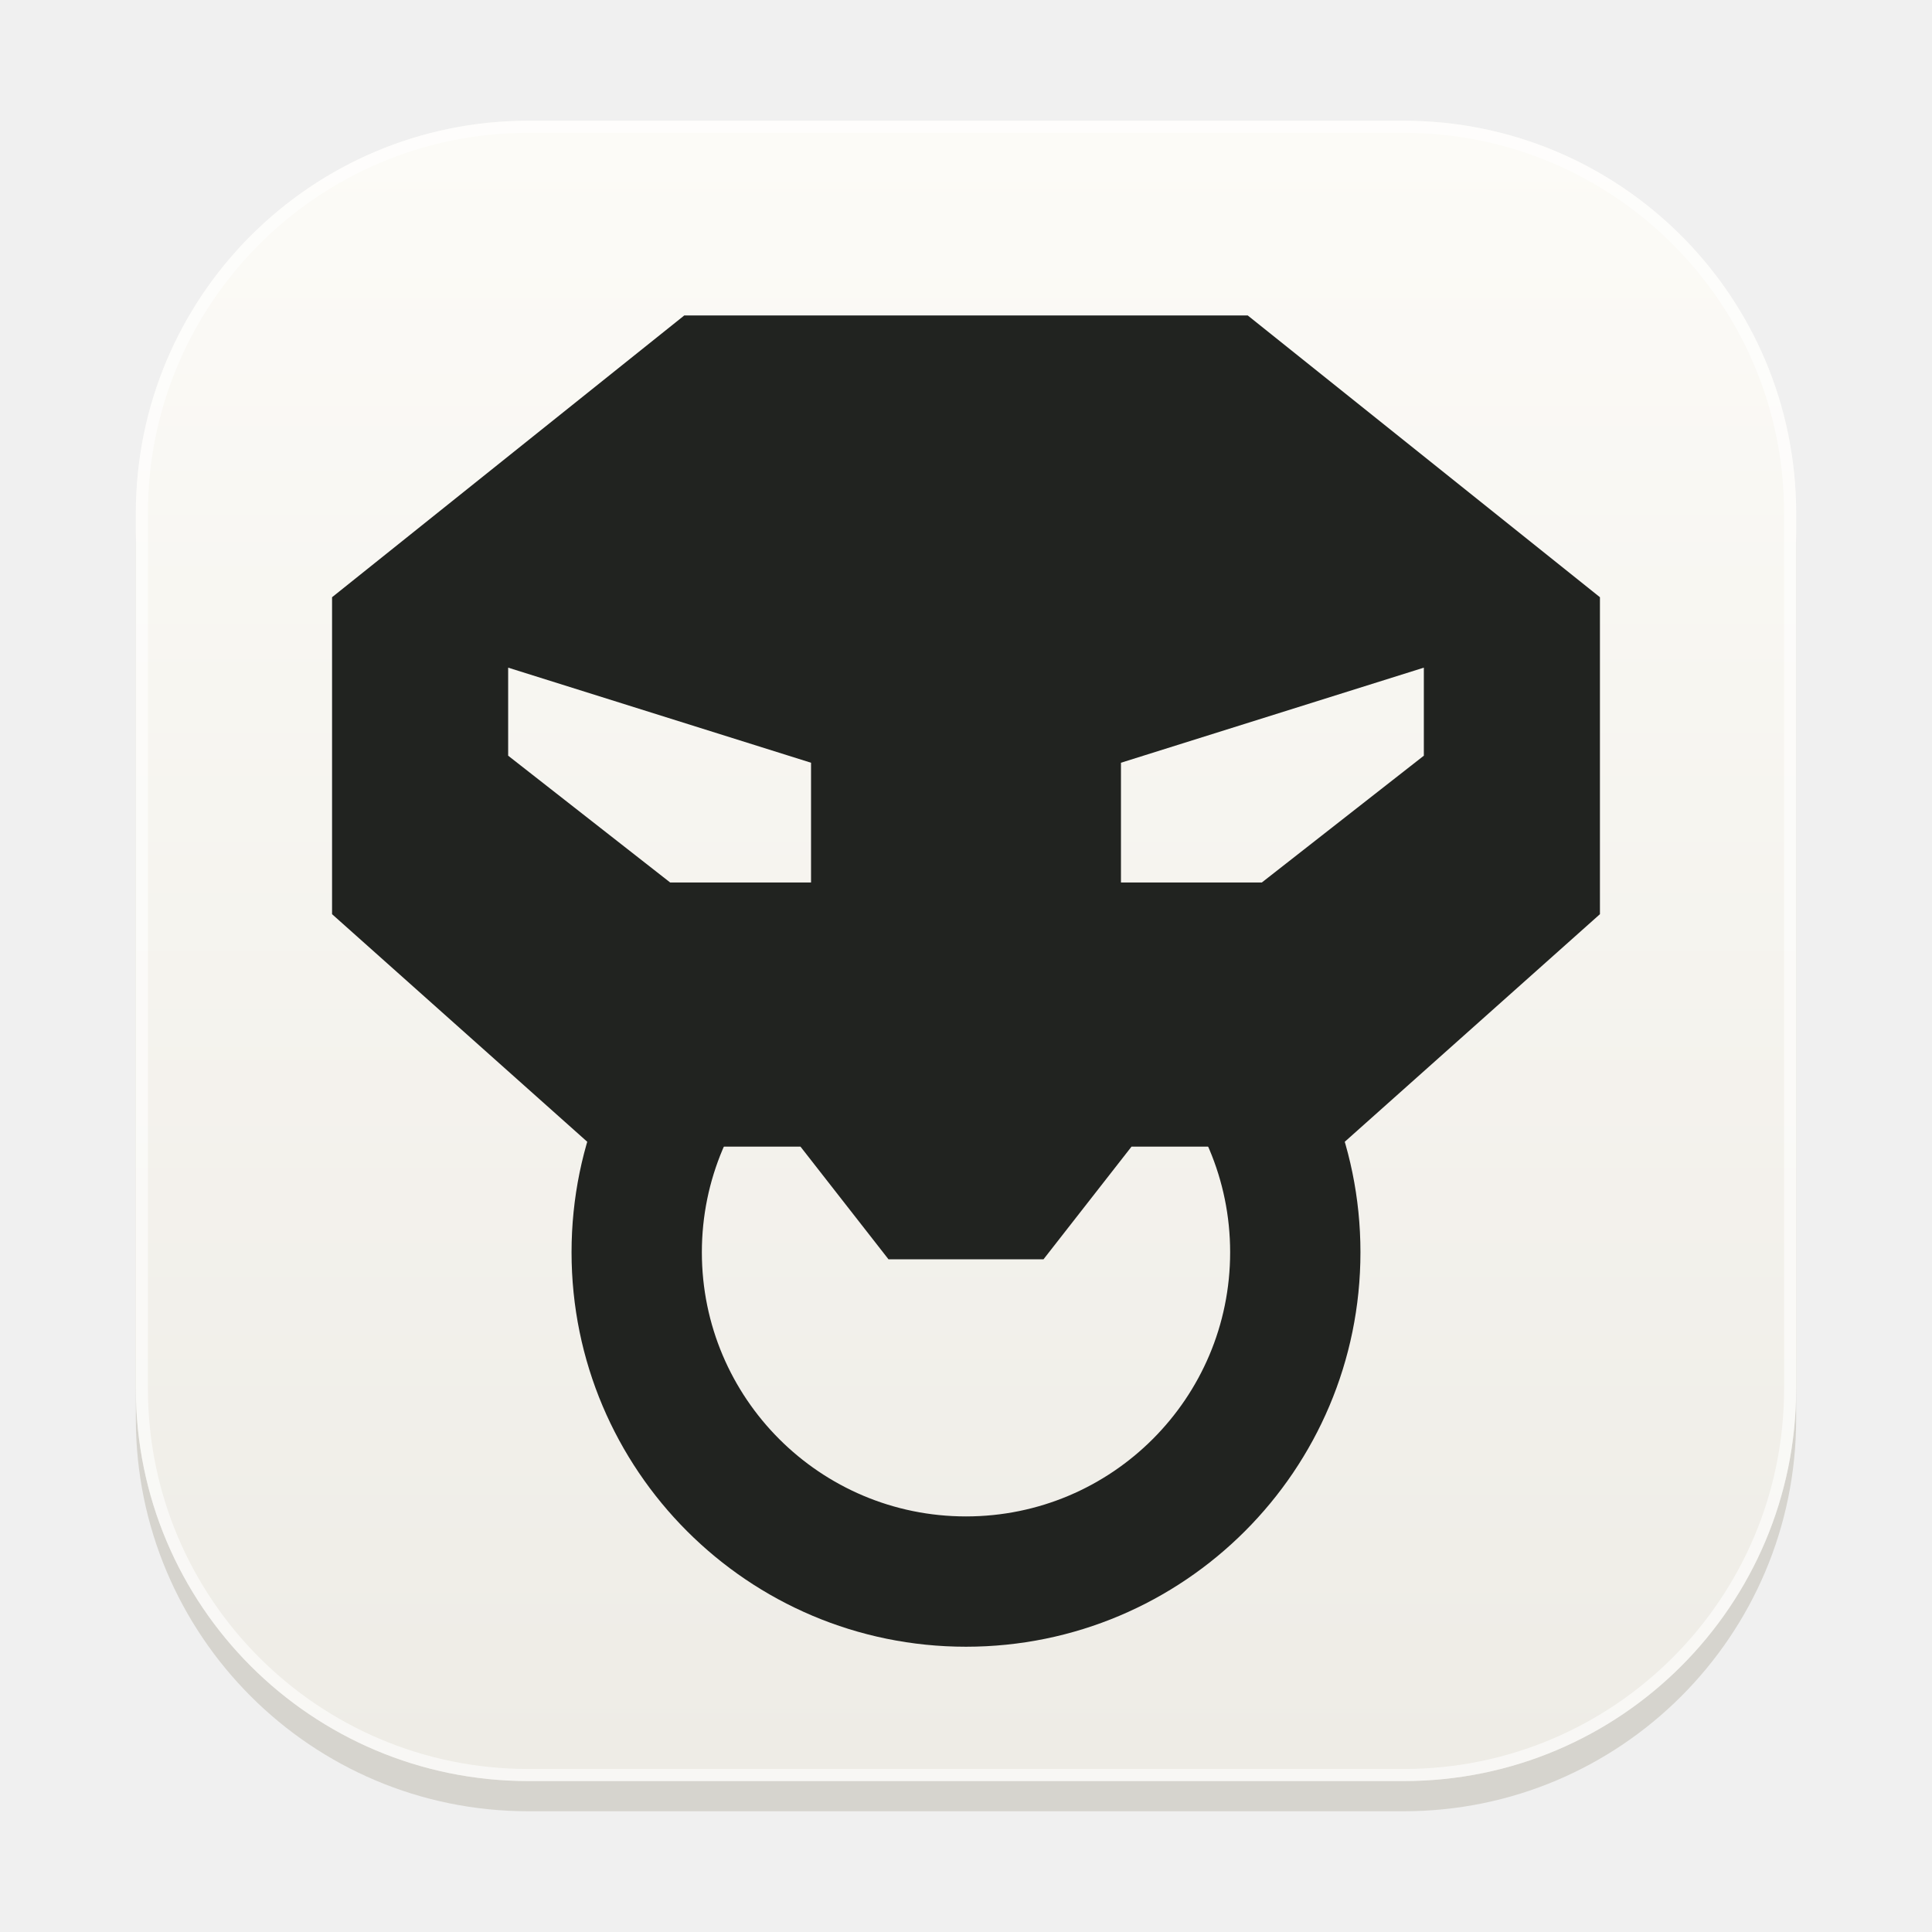
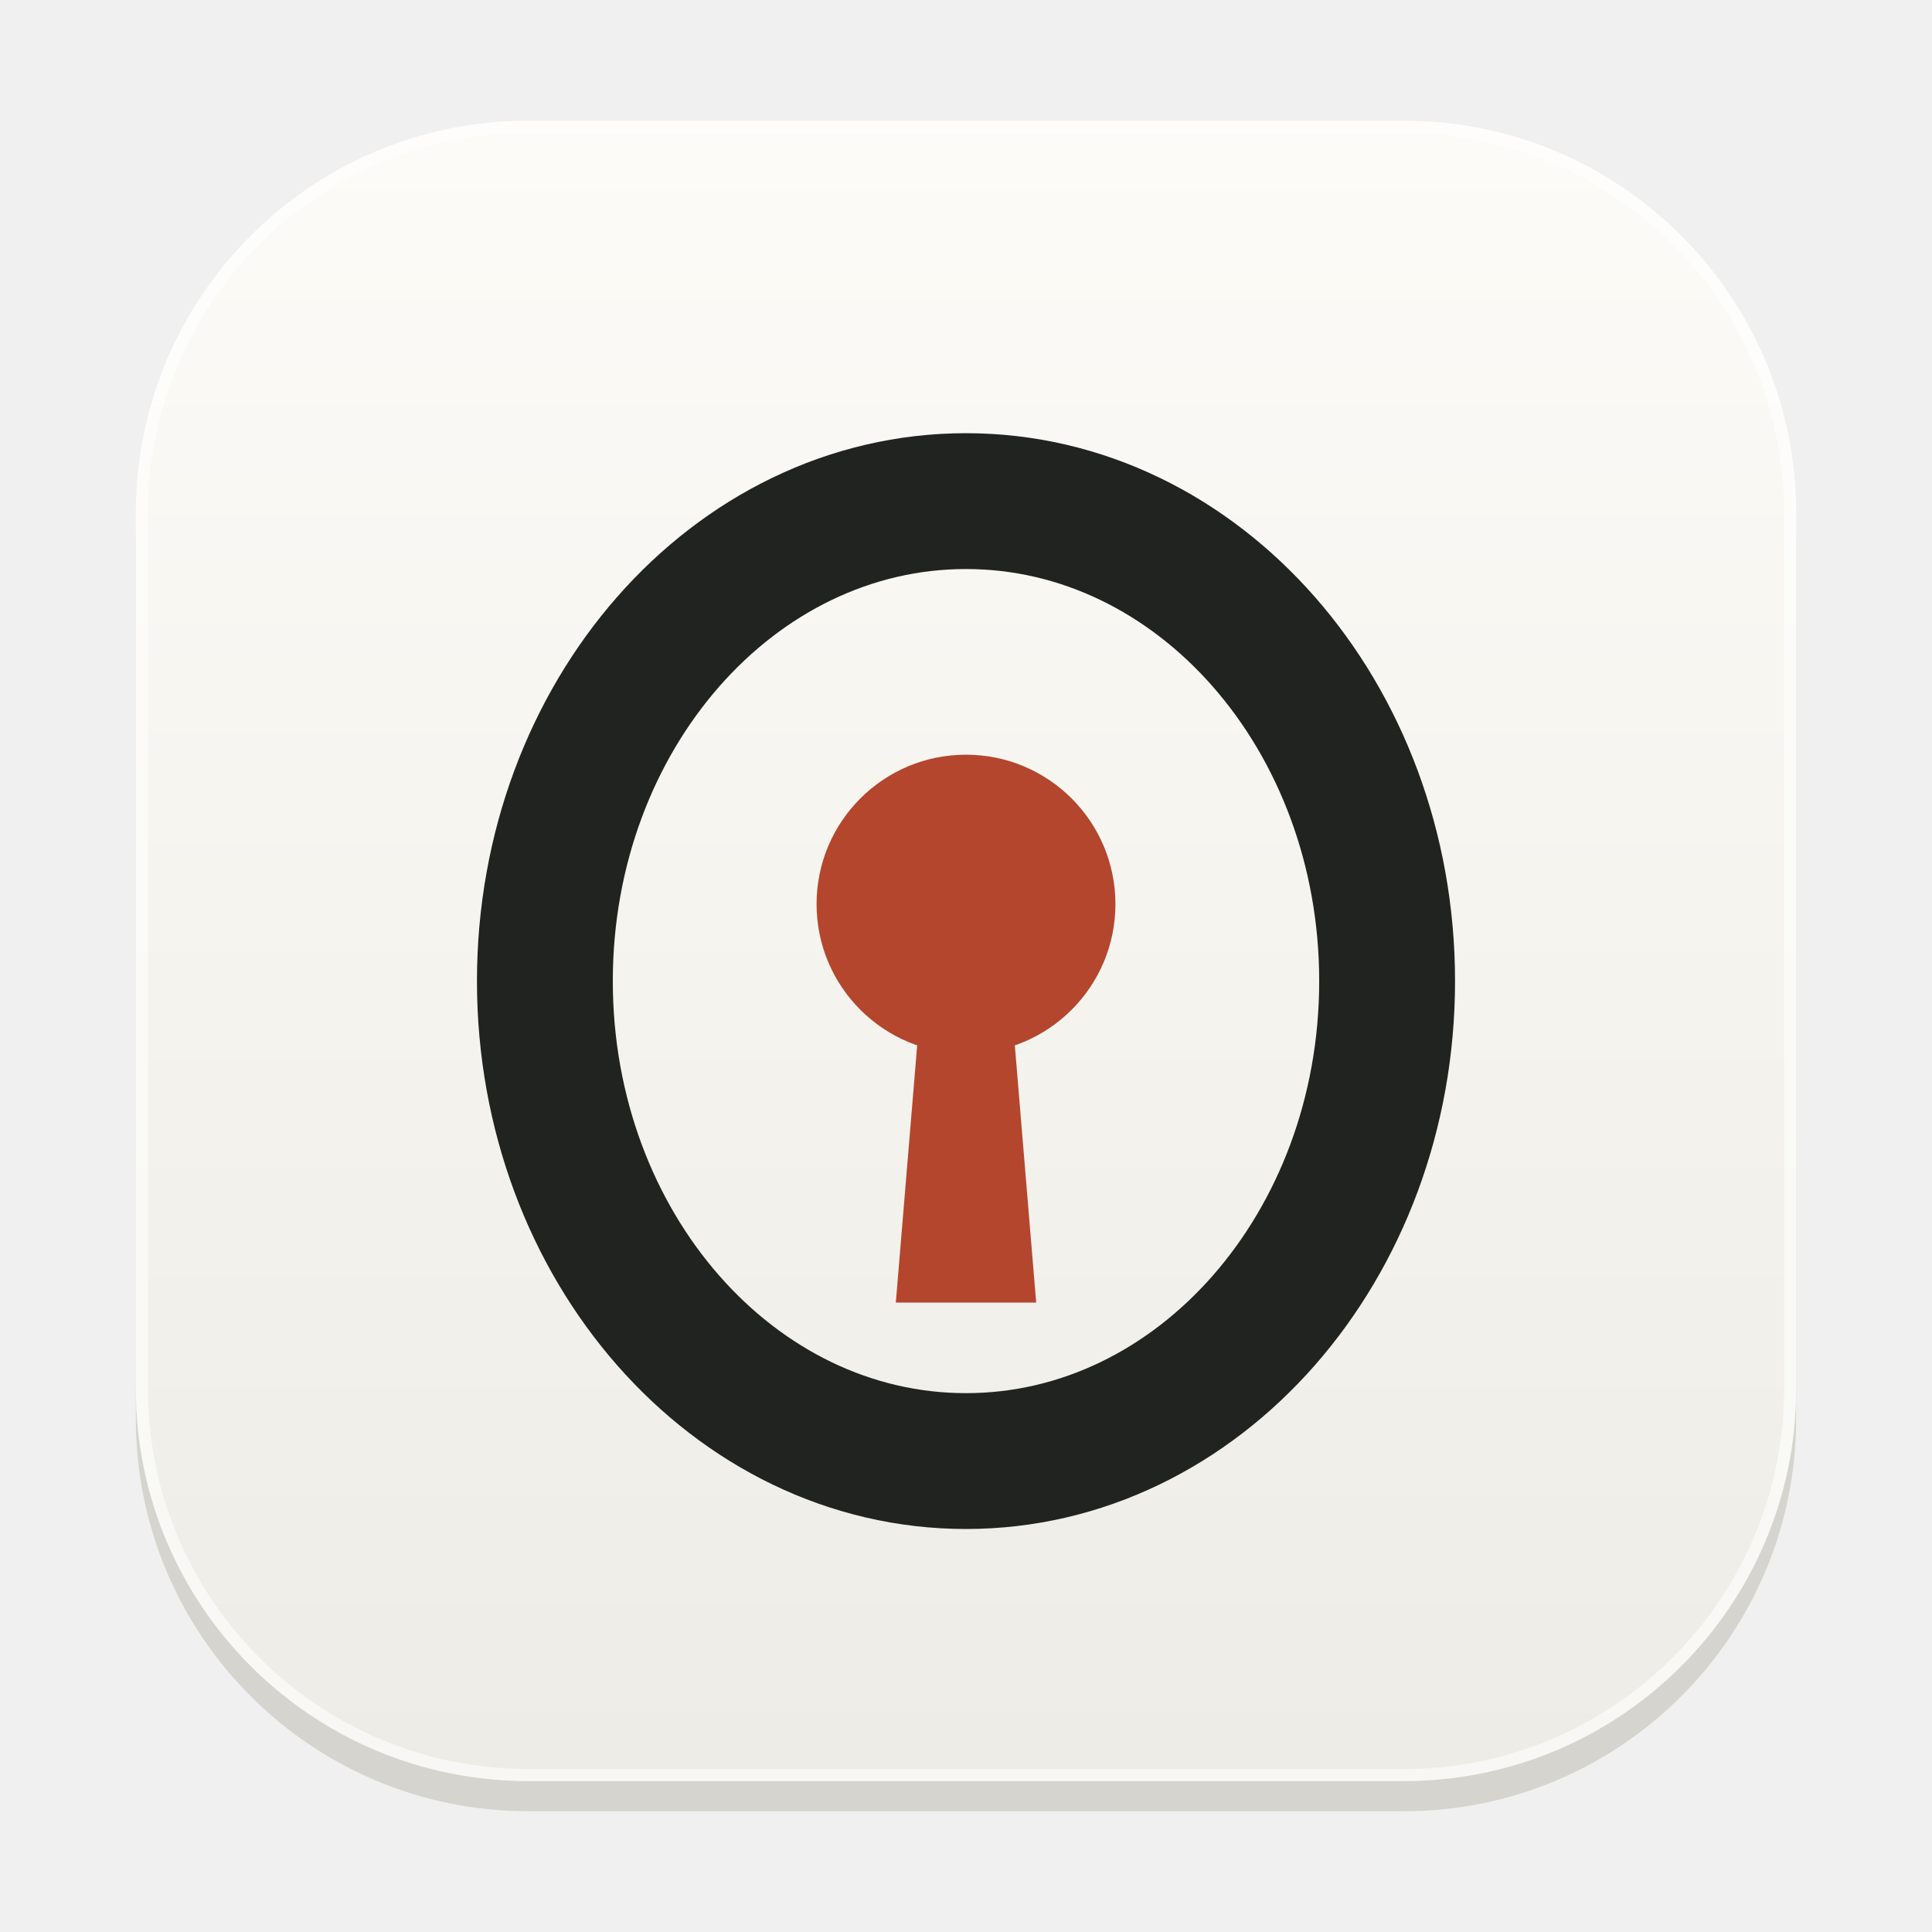
<svg xmlns="http://www.w3.org/2000/svg" width="128" height="128" viewBox="0 0 128 128">
  <defs>
    <linearGradient id="tile" x2="0" y2="1">
      <stop offset="0" stop-color="#fcfbf7" />
      <stop offset="1" stop-color="#eeece6" />
    </linearGradient>
  </defs>
  <rect x="9" y="10" width="110" height="110" rx="26" fill="#d6d4ce" />
  <rect x="9" y="8" width="110" height="110" rx="26" fill="url(#tile)" />
  <rect x="9.4" y="8.4" width="109.2" height="109.2" rx="25.6" fill="none" stroke="#fff" stroke-opacity=".6" stroke-width=".8" />
-   <g fill="#212320" fill-rule="evenodd" transform="translate(64 65) scale(4.666667) translate(-11 -11.45)">
-     <path d="           M11 9.7a5.6 5.6 0 1 1 0 11.2 5.6 5.6 0 1 1 0-11.2Z           M11 11.55a3.75 3.75 0 1 0 0 7.5 3.75 3.75 0 1 0 0-7.5Z" />
-     <path d="           M7 2h8l5 4v4.5l-3.7 3.3h-2.95L12.1 15.4H9.9l-1.25-1.6H5.7L2 10.5V6Z           M4.5 7l4.3 1.35v1.7h-2L4.5 8.25Z           M17.5 7l-4.3 1.35v1.7h2l2.3-1.8Z" />
+   <g transform="translate(64 65) scale(6) translate(-8 -8)" stroke-linejoin="round">
+     <ellipse cx="8" cy="8" rx="4.65" ry="5.3" fill="none" stroke="#212320" stroke-width="1.5" />
+     <circle cx="8" cy="7.15" r="1.65" fill="#b4462e" />
+     <path d="M7.5 8.239L8.5 8.239L8.775 11.55L7.225 11.55Z" fill="#b4462e" />
  </g>
</svg>
